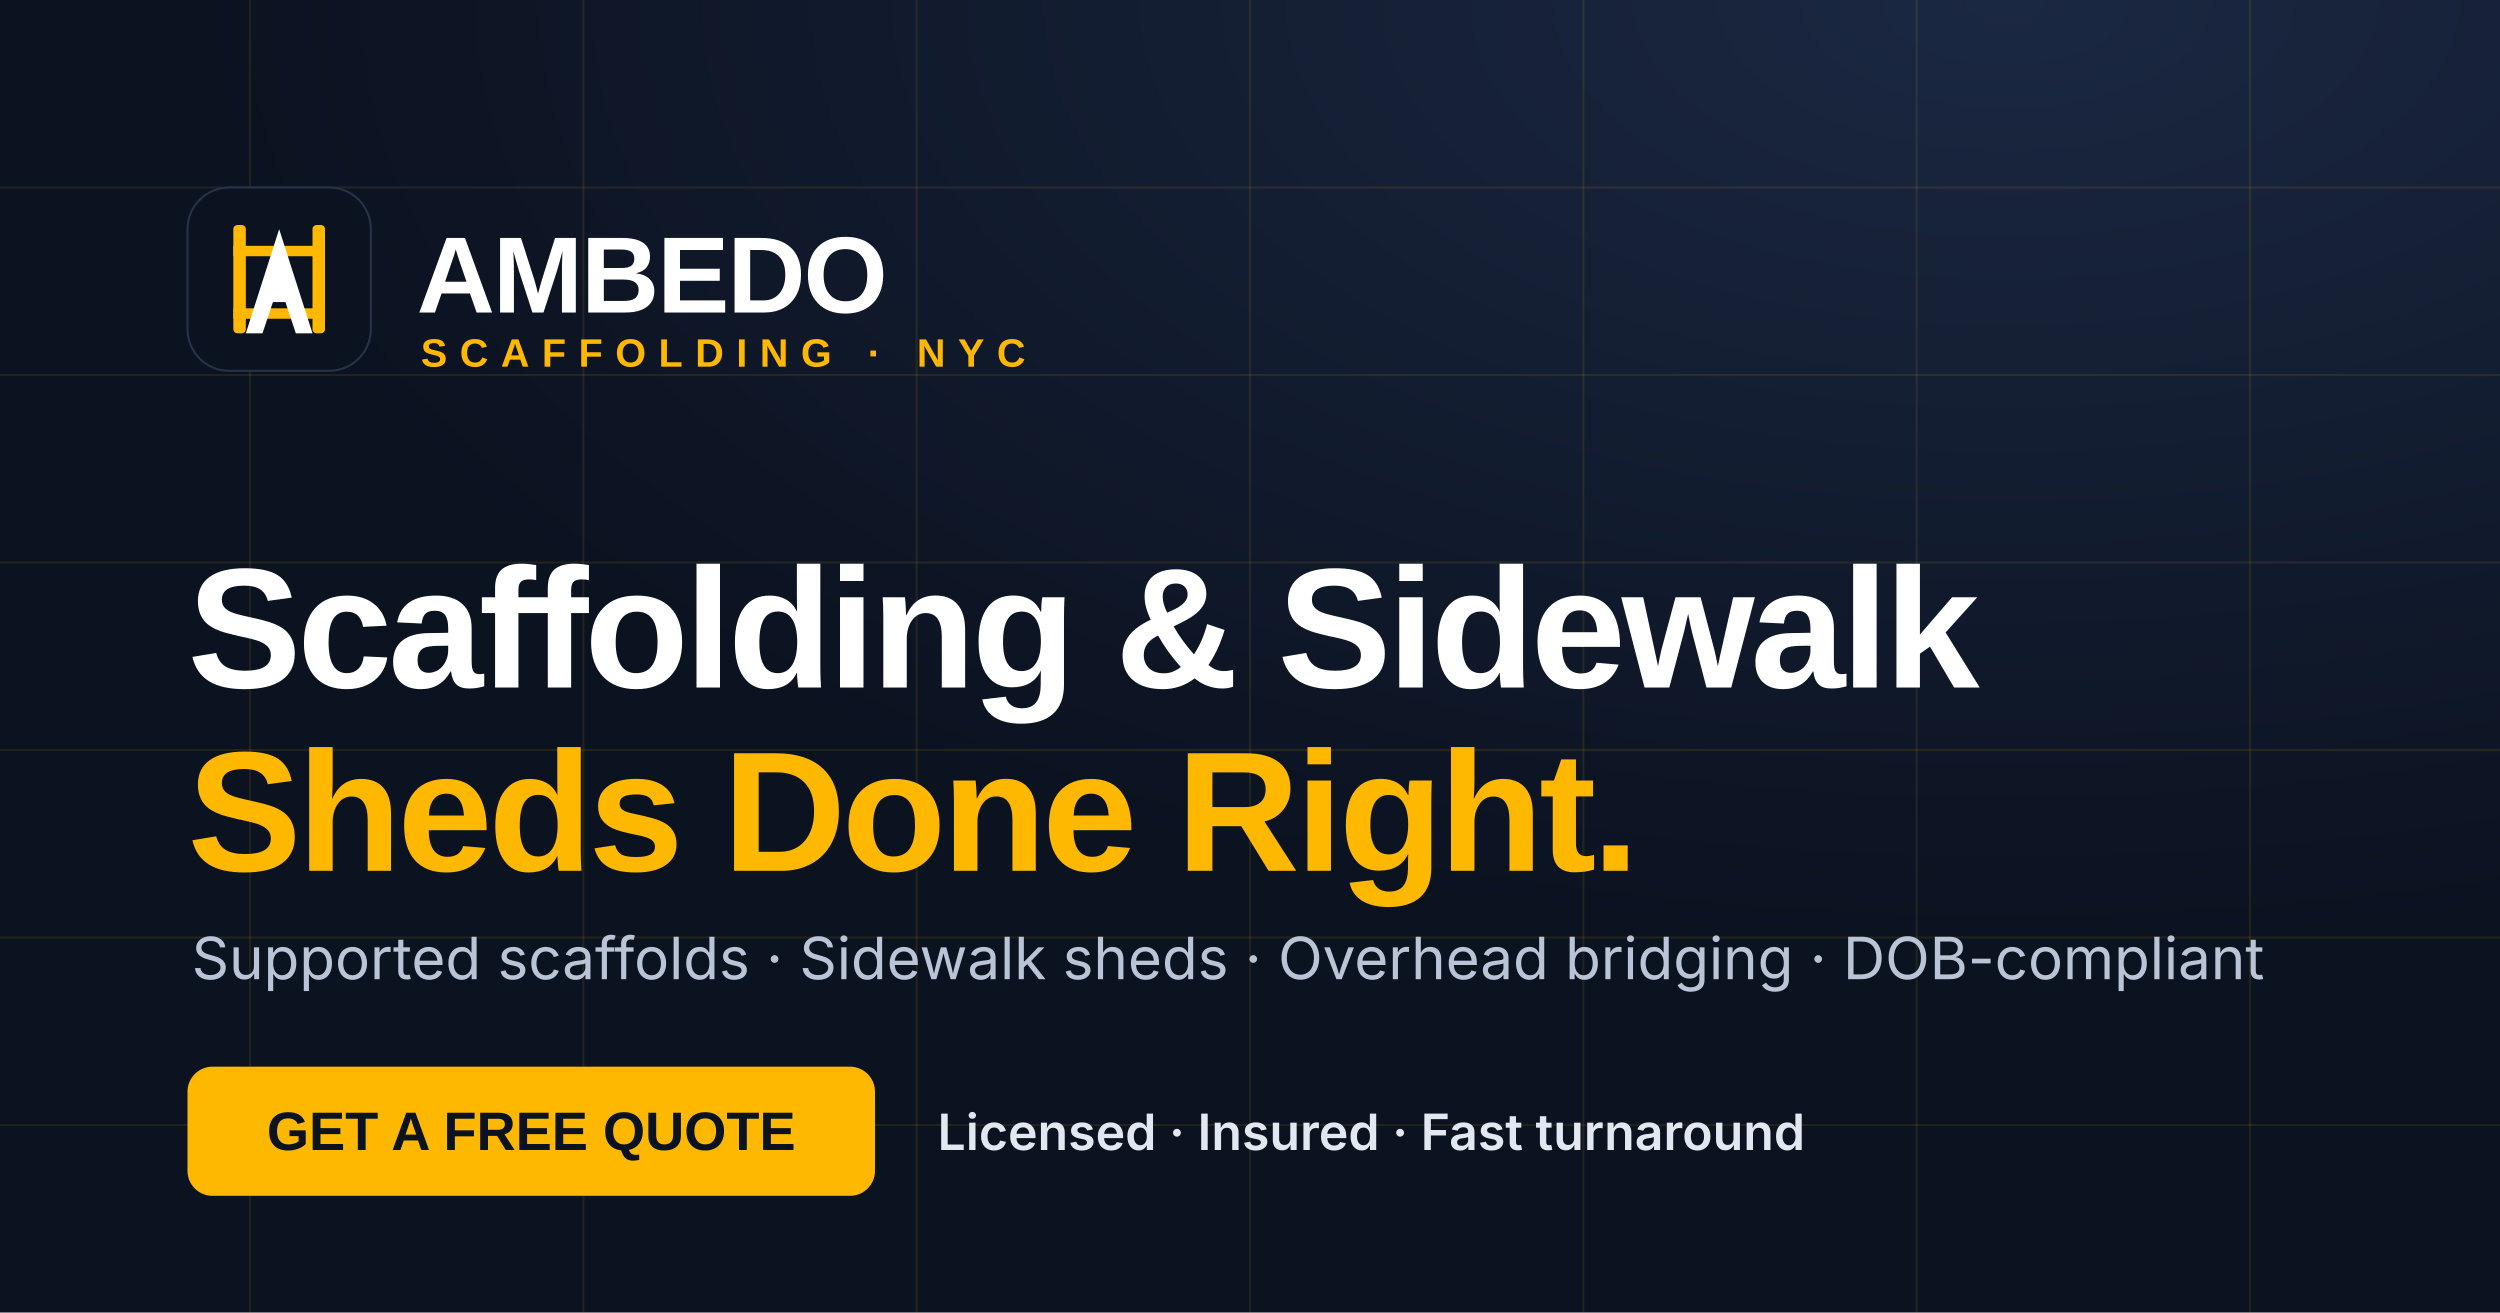
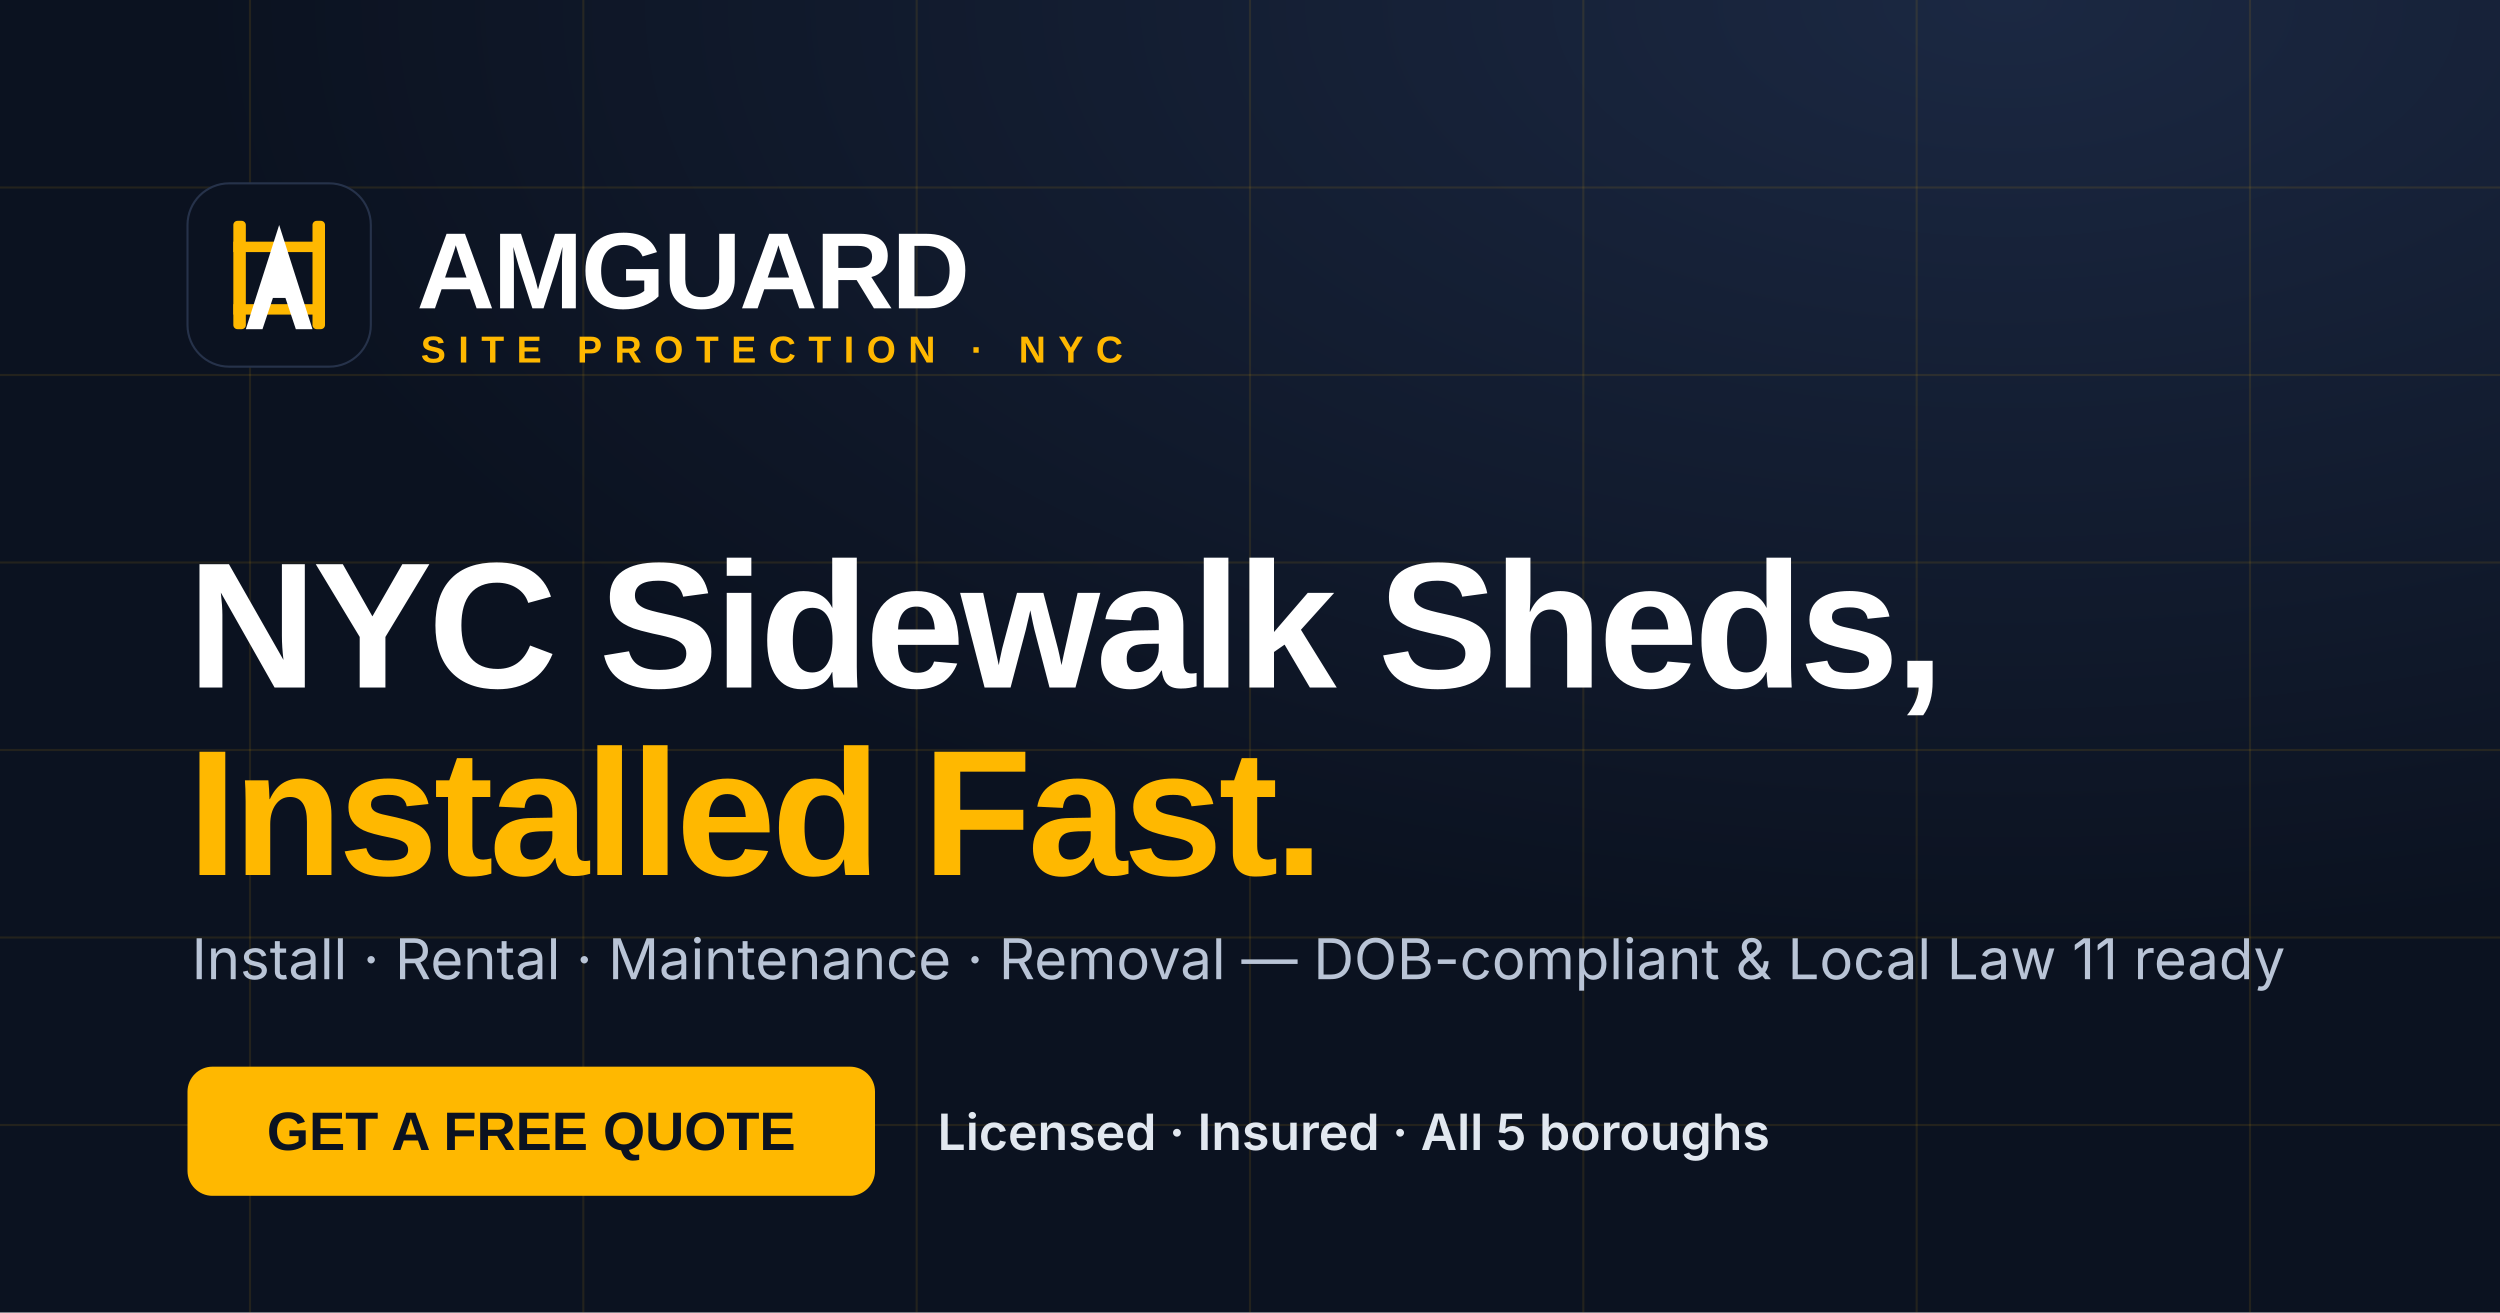
- <svg xmlns="http://www.w3.org/2000/svg" viewBox="0 0 1200 630" role="img" aria-label="Ambedo Scaffolding — NYC">
+ <svg xmlns="http://www.w3.org/2000/svg" viewBox="0 0 1200 630" role="img" aria-label="Amguard — Sidewalk Sheds NYC">
  <defs>
    <radialGradient id="bg" cx="80%" cy="0%" r="120%">
      <stop offset="0%" stop-color="#1b2842" />
      <stop offset="60%" stop-color="#0b1220" />
    </radialGradient>
  </defs>
  <rect width="1200" height="630" fill="url(#bg)" />
  <g stroke="#ffb800" stroke-opacity="0.10" stroke-width="1">
    <path d="M0 90 H1200 M0 180 H1200 M0 270 H1200 M0 360 H1200 M0 450 H1200 M0 540 H1200" />
    <path d="M120 0 V630 M280 0 V630 M440 0 V630 M600 0 V630 M760 0 V630 M920 0 V630 M1080 0 V630" />
  </g>
-   <rect x="90" y="90" width="88" height="88" rx="20" fill="#0b1220" stroke="#26324a" />
-   <rect x="112" y="108" width="6" height="52" rx="2" fill="#ffb800" />
-   <rect x="150" y="108" width="6" height="52" rx="2" fill="#ffb800" />
-   <rect x="112" y="118" width="44" height="5" fill="#ffb800" />
-   <rect x="112" y="148" width="44" height="5" fill="#ffb800" />
-   <path d="M134 110 L150 160 L142 160 L137 145 L131 145 L126 160 L118 160 Z" fill="#fff" />
-   <text x="200" y="150" font-family="Archivo, Arial, sans-serif" font-size="52" font-weight="800" fill="#ffffff" letter-spacing="-1">AMBEDO</text>
-   <text x="202" y="176" font-family="Archivo, Arial, sans-serif" font-size="19" font-weight="700" fill="#ffb800" letter-spacing="6">SCAFFOLDING · NYC</text>
-   <text x="90" y="330" font-family="Archivo, Arial, sans-serif" font-size="82" font-weight="800" fill="#ffffff" letter-spacing="-2">Scaffolding &amp; Sidewalk</text>
-   <text x="90" y="418" font-family="Archivo, Arial, sans-serif" font-size="82" font-weight="800" fill="#ffb800" letter-spacing="-2">Sheds Done Right.</text>
-   <text x="92" y="470" font-family="Inter, Arial, sans-serif" font-size="28" fill="#b9c4d6">Supported scaffolds · Sidewalk sheds · Overhead bridging · DOB-compliant</text>
+   <rect x="90" y="88" width="88" height="88" rx="20" fill="#0b1220" stroke="#26324a" />
+   <rect x="112" y="106" width="6" height="52" rx="2" fill="#ffb800" />
+   <rect x="150" y="106" width="6" height="52" rx="2" fill="#ffb800" />
+   <rect x="112" y="116" width="44" height="5" fill="#ffb800" />
+   <rect x="112" y="146" width="44" height="5" fill="#ffb800" />
+   <path d="M134 108 L150 158 L142 158 L137 143 L131 143 L126 158 L118 158 Z" fill="#fff" />
+   <text x="200" y="148" font-family="Archivo, Arial, sans-serif" font-size="52" font-weight="800" fill="#ffffff" letter-spacing="-1">AMGUARD</text>
+   <text x="202" y="174" font-family="Archivo, Arial, sans-serif" font-size="18" font-weight="700" fill="#ffb800" letter-spacing="6">SITE PROTECTION · NYC</text>
+   <text x="90" y="330" font-family="Archivo, Arial, sans-serif" font-size="86" font-weight="800" fill="#ffffff" letter-spacing="-2">NYC Sidewalk Sheds,</text>
+   <text x="90" y="420" font-family="Archivo, Arial, sans-serif" font-size="86" font-weight="800" fill="#ffb800" letter-spacing="-2">Installed Fast.</text>
+   <text x="92" y="470" font-family="Inter, Arial, sans-serif" font-size="27" fill="#b9c4d6">Install · Rental · Maintenance · Removal — DOB-compliant &amp; Local Law 11 ready</text>
  <rect x="90" y="512" width="330" height="62" rx="12" fill="#ffb800" />
  <text x="255" y="552" text-anchor="middle" font-family="Archivo, Arial, sans-serif" font-size="26" font-weight="800" fill="#0b1220">GET A FREE QUOTE</text>
-   <text x="450" y="552" font-family="Inter, Arial, sans-serif" font-size="24" font-weight="600" fill="#e2e8f0">Licensed · Insured · Fast turnaround</text>
+   <text x="450" y="552" font-family="Inter, Arial, sans-serif" font-size="24" font-weight="600" fill="#e2e8f0">Licensed · Insured · All 5 boroughs</text>
</svg>
